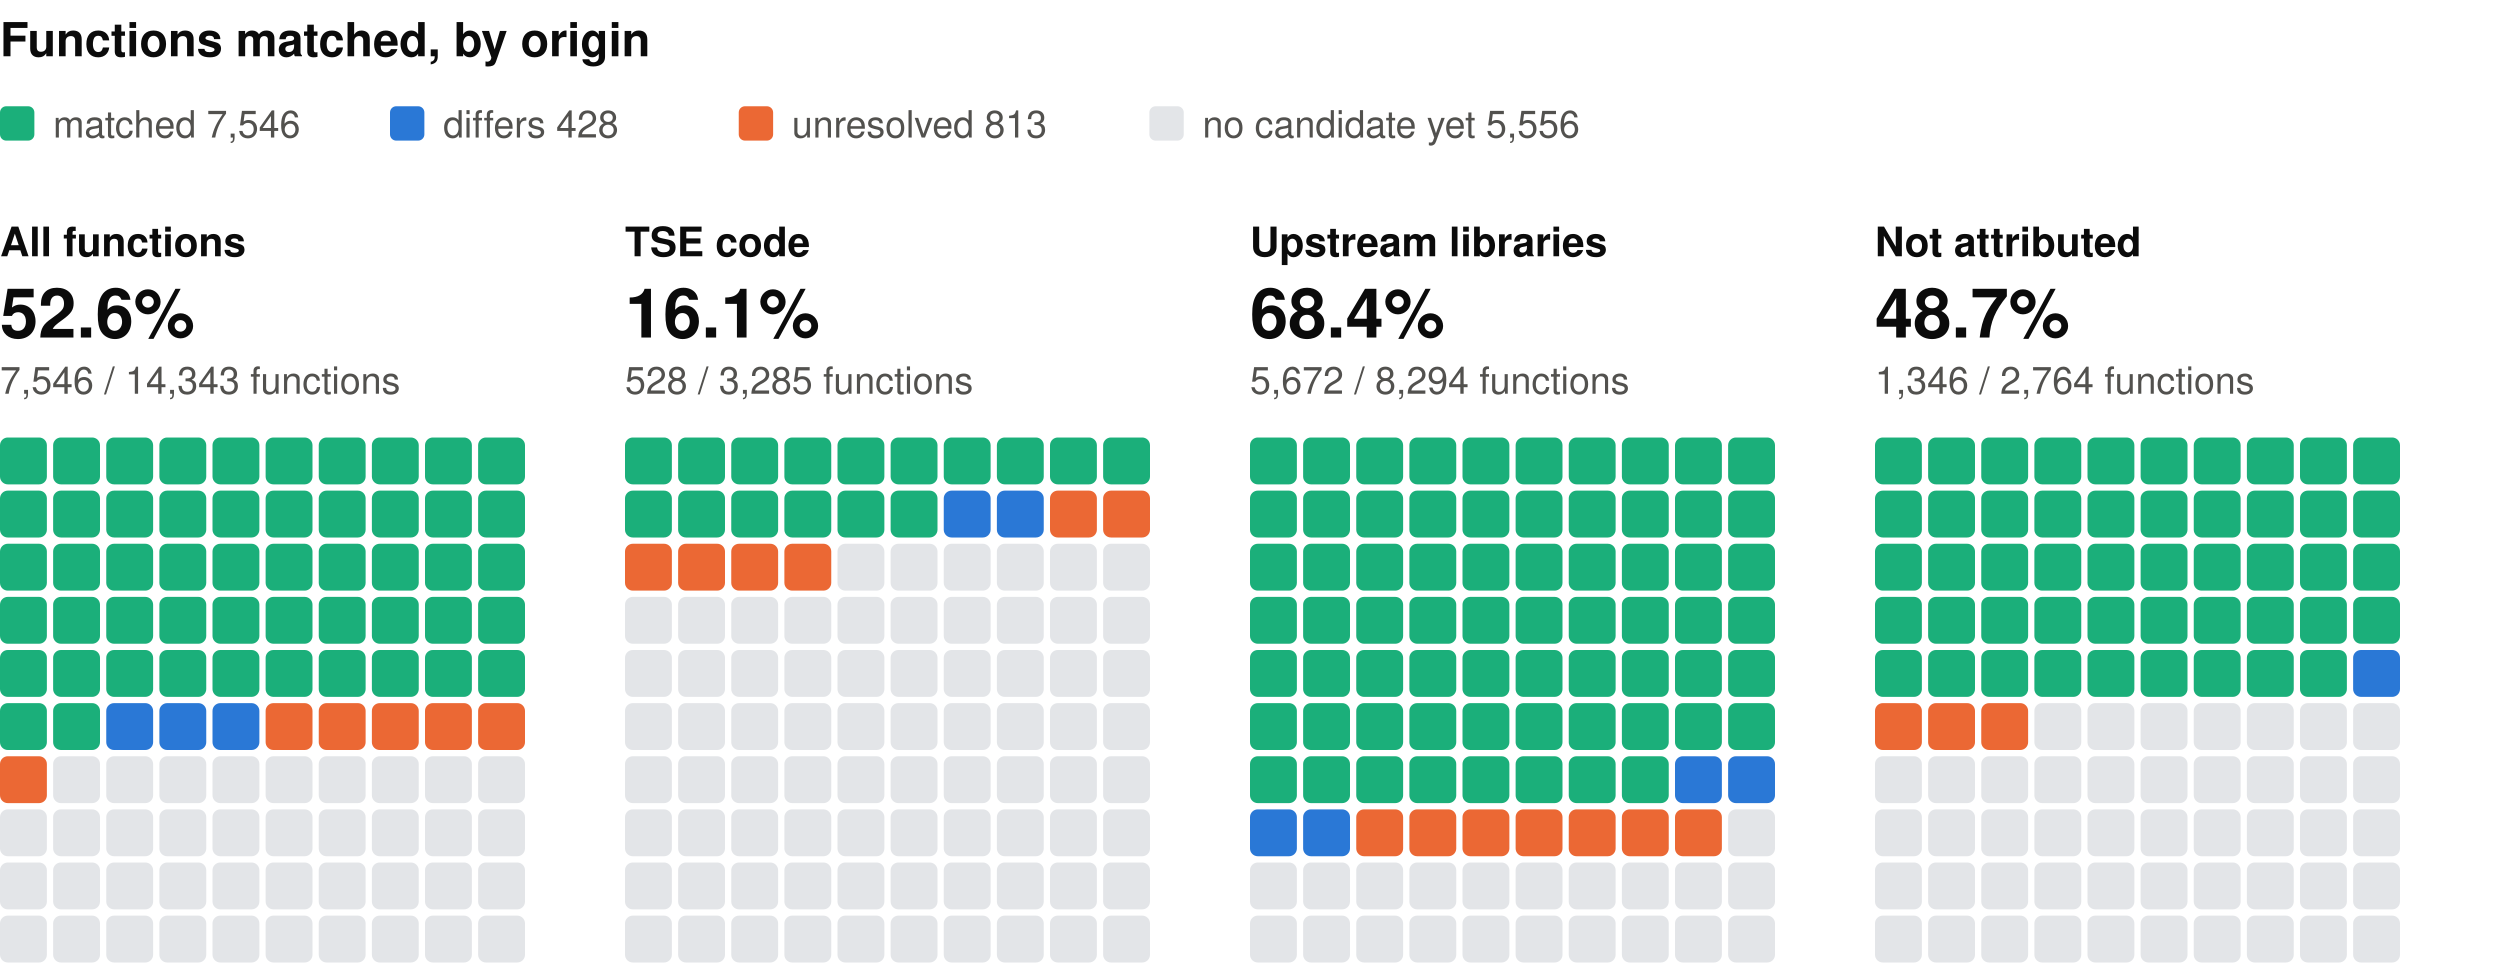
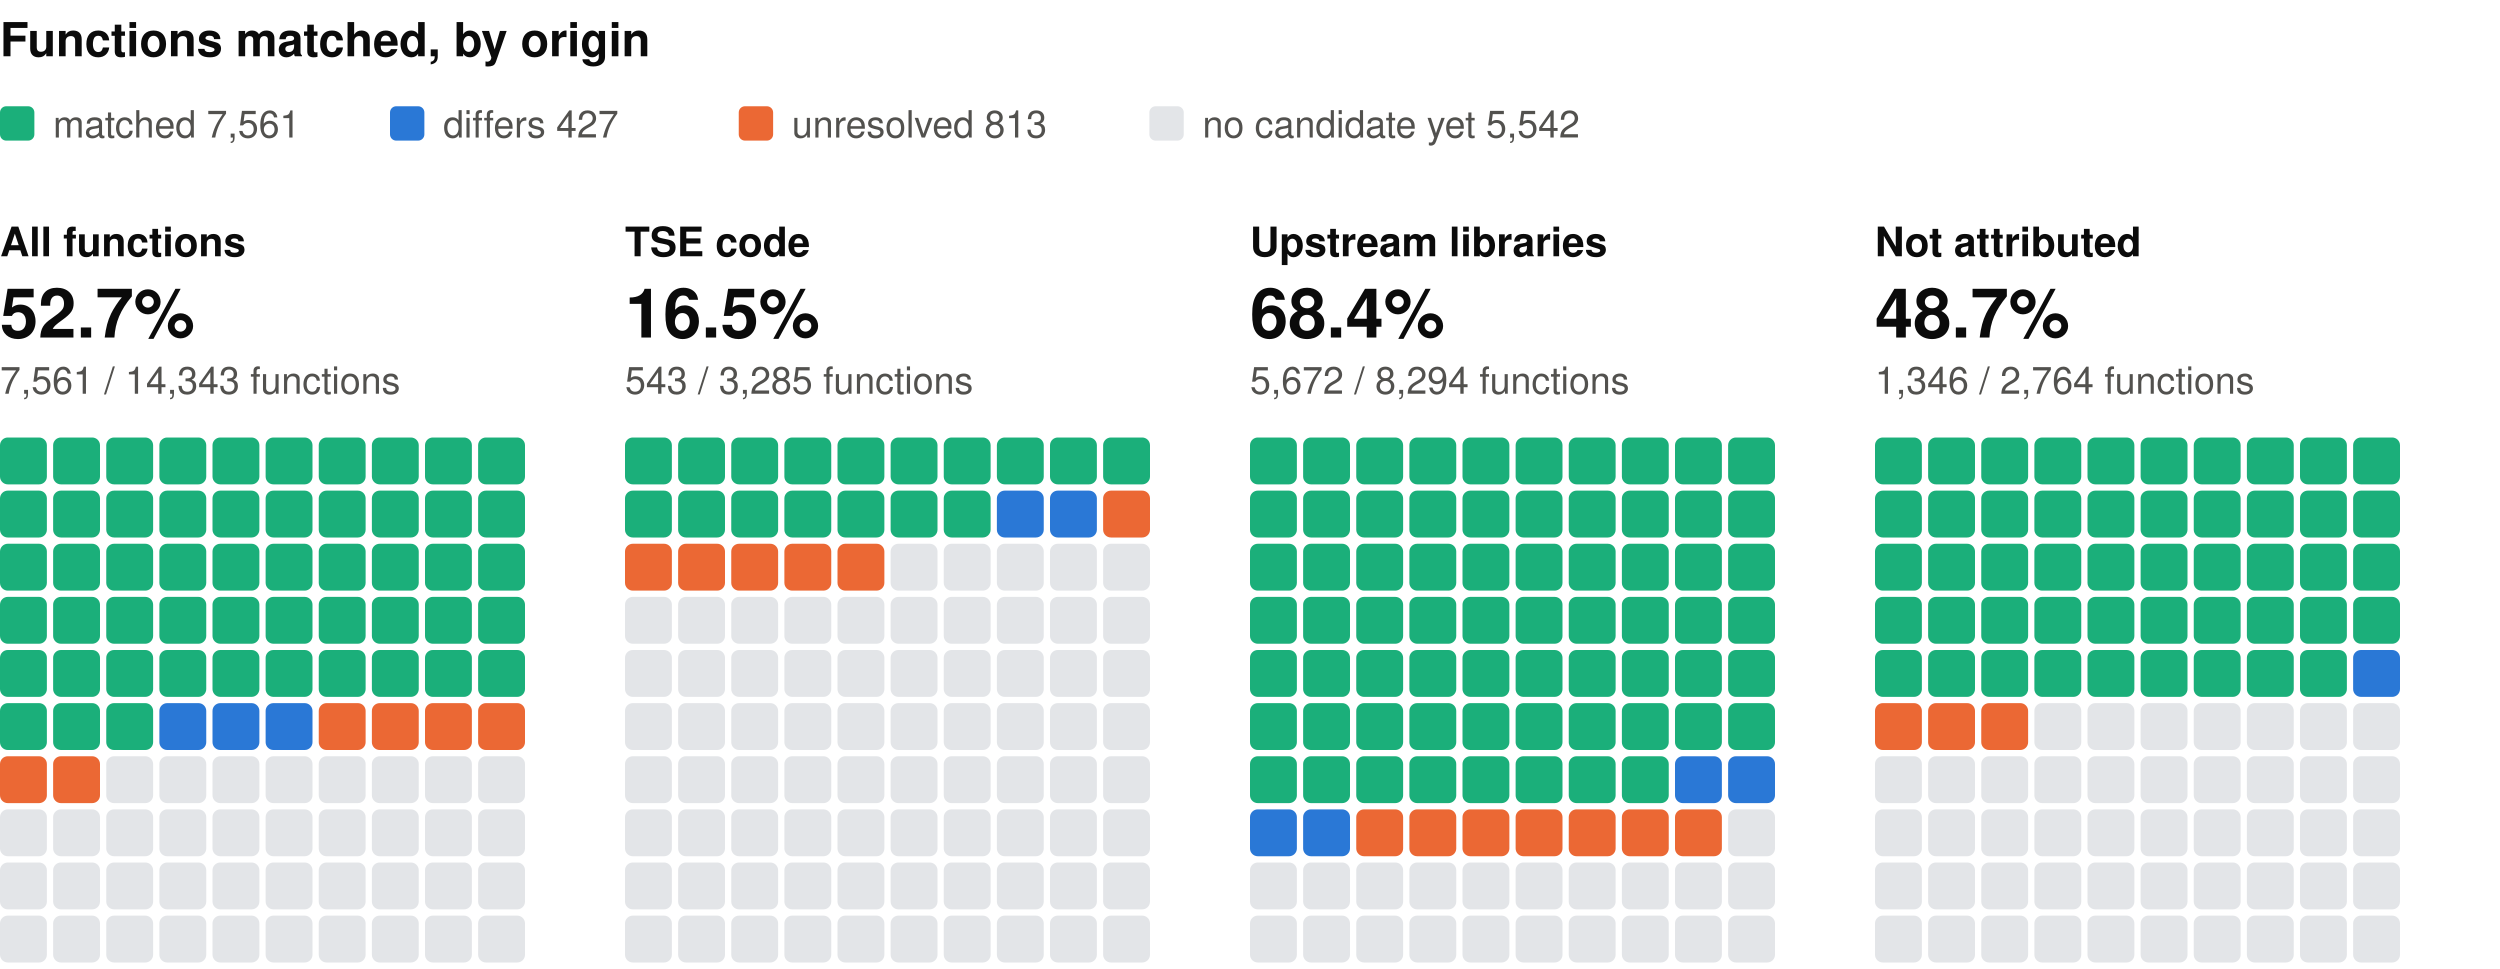
<svg xmlns="http://www.w3.org/2000/svg" width="800" height="310" viewBox="0 0 800 310" role="img" aria-label="Functions matched, by origin: one square per percent, coloured by verdict" font-family="system-ui, -apple-system, 'Segoe UI', Helvetica, Arial, sans-serif">
  <text x="0" y="18" font-size="15" fill="#0b0b0b" font-weight="600">Functions matched, by origin</text>
  <rect x="0" y="34" width="11" height="11" rx="2" fill="#1baf7a" />
-   <text x="17" y="44" font-size="12" fill="#52514e">matched 7,546</text>
+   <text x="17" y="44" font-size="12" fill="#52514e">matched 7,561</text>
  <rect x="124.8" y="34" width="11" height="11" rx="2" fill="#2a78d6" />
-   <text x="141.8" y="44" font-size="12" fill="#52514e">differs 428</text>
+   <text x="141.8" y="44" font-size="12" fill="#52514e">differs 427</text>
  <rect x="236.4" y="34" width="11" height="11" rx="2" fill="#eb6834" />
  <text x="253.4" y="44" font-size="12" fill="#52514e">unresolved 813</text>
  <rect x="367.8" y="34" width="11" height="11" rx="2" fill="#e3e5e8" />
-   <text x="384.8" y="44" font-size="12" fill="#52514e">no candidate yet 5,556</text>
+   <text x="384.8" y="44" font-size="12" fill="#52514e">no candidate yet 5,542</text>
  <text x="0" y="82" font-size="13" fill="#0b0b0b" font-weight="600">All functions</text>
-   <text x="0" y="108" font-size="22" fill="#0b0b0b" font-weight="600">52.6%</text>
-   <text x="0" y="126" font-size="12" fill="#52514e">7,546 / 14,343 functions</text>
+   <text x="0" y="108" font-size="22" fill="#0b0b0b" font-weight="600">52.7%</text>
+   <text x="0" y="126" font-size="12" fill="#52514e">7,561 / 14,343 functions</text>
  <rect x="0" y="140" width="15" height="15" rx="2.5" fill="#1baf7a" />
  <rect x="17" y="140" width="15" height="15" rx="2.5" fill="#1baf7a" />
  <rect x="34" y="140" width="15" height="15" rx="2.5" fill="#1baf7a" />
  <rect x="51" y="140" width="15" height="15" rx="2.5" fill="#1baf7a" />
  <rect x="68" y="140" width="15" height="15" rx="2.5" fill="#1baf7a" />
  <rect x="85" y="140" width="15" height="15" rx="2.5" fill="#1baf7a" />
  <rect x="102" y="140" width="15" height="15" rx="2.5" fill="#1baf7a" />
  <rect x="119" y="140" width="15" height="15" rx="2.5" fill="#1baf7a" />
  <rect x="136" y="140" width="15" height="15" rx="2.5" fill="#1baf7a" />
  <rect x="153" y="140" width="15" height="15" rx="2.5" fill="#1baf7a" />
  <rect x="0" y="157" width="15" height="15" rx="2.5" fill="#1baf7a" />
  <rect x="17" y="157" width="15" height="15" rx="2.5" fill="#1baf7a" />
  <rect x="34" y="157" width="15" height="15" rx="2.5" fill="#1baf7a" />
  <rect x="51" y="157" width="15" height="15" rx="2.5" fill="#1baf7a" />
  <rect x="68" y="157" width="15" height="15" rx="2.5" fill="#1baf7a" />
  <rect x="85" y="157" width="15" height="15" rx="2.5" fill="#1baf7a" />
  <rect x="102" y="157" width="15" height="15" rx="2.5" fill="#1baf7a" />
  <rect x="119" y="157" width="15" height="15" rx="2.5" fill="#1baf7a" />
  <rect x="136" y="157" width="15" height="15" rx="2.5" fill="#1baf7a" />
  <rect x="153" y="157" width="15" height="15" rx="2.5" fill="#1baf7a" />
  <rect x="0" y="174" width="15" height="15" rx="2.5" fill="#1baf7a" />
  <rect x="17" y="174" width="15" height="15" rx="2.5" fill="#1baf7a" />
  <rect x="34" y="174" width="15" height="15" rx="2.5" fill="#1baf7a" />
  <rect x="51" y="174" width="15" height="15" rx="2.5" fill="#1baf7a" />
  <rect x="68" y="174" width="15" height="15" rx="2.5" fill="#1baf7a" />
  <rect x="85" y="174" width="15" height="15" rx="2.5" fill="#1baf7a" />
  <rect x="102" y="174" width="15" height="15" rx="2.5" fill="#1baf7a" />
  <rect x="119" y="174" width="15" height="15" rx="2.5" fill="#1baf7a" />
  <rect x="136" y="174" width="15" height="15" rx="2.5" fill="#1baf7a" />
  <rect x="153" y="174" width="15" height="15" rx="2.5" fill="#1baf7a" />
  <rect x="0" y="191" width="15" height="15" rx="2.5" fill="#1baf7a" />
  <rect x="17" y="191" width="15" height="15" rx="2.5" fill="#1baf7a" />
  <rect x="34" y="191" width="15" height="15" rx="2.5" fill="#1baf7a" />
  <rect x="51" y="191" width="15" height="15" rx="2.5" fill="#1baf7a" />
  <rect x="68" y="191" width="15" height="15" rx="2.5" fill="#1baf7a" />
  <rect x="85" y="191" width="15" height="15" rx="2.5" fill="#1baf7a" />
  <rect x="102" y="191" width="15" height="15" rx="2.5" fill="#1baf7a" />
  <rect x="119" y="191" width="15" height="15" rx="2.5" fill="#1baf7a" />
  <rect x="136" y="191" width="15" height="15" rx="2.5" fill="#1baf7a" />
  <rect x="153" y="191" width="15" height="15" rx="2.5" fill="#1baf7a" />
  <rect x="0" y="208" width="15" height="15" rx="2.5" fill="#1baf7a" />
  <rect x="17" y="208" width="15" height="15" rx="2.5" fill="#1baf7a" />
  <rect x="34" y="208" width="15" height="15" rx="2.5" fill="#1baf7a" />
  <rect x="51" y="208" width="15" height="15" rx="2.5" fill="#1baf7a" />
  <rect x="68" y="208" width="15" height="15" rx="2.5" fill="#1baf7a" />
  <rect x="85" y="208" width="15" height="15" rx="2.5" fill="#1baf7a" />
  <rect x="102" y="208" width="15" height="15" rx="2.5" fill="#1baf7a" />
  <rect x="119" y="208" width="15" height="15" rx="2.5" fill="#1baf7a" />
  <rect x="136" y="208" width="15" height="15" rx="2.5" fill="#1baf7a" />
  <rect x="153" y="208" width="15" height="15" rx="2.5" fill="#1baf7a" />
  <rect x="0" y="225" width="15" height="15" rx="2.5" fill="#1baf7a" />
  <rect x="17" y="225" width="15" height="15" rx="2.5" fill="#1baf7a" />
-   <rect x="34" y="225" width="15" height="15" rx="2.5" fill="#2a78d6" />
+   <rect x="34" y="225" width="15" height="15" rx="2.5" fill="#1baf7a" />
  <rect x="51" y="225" width="15" height="15" rx="2.5" fill="#2a78d6" />
  <rect x="68" y="225" width="15" height="15" rx="2.5" fill="#2a78d6" />
-   <rect x="85" y="225" width="15" height="15" rx="2.5" fill="#eb6834" />
+   <rect x="85" y="225" width="15" height="15" rx="2.5" fill="#2a78d6" />
  <rect x="102" y="225" width="15" height="15" rx="2.5" fill="#eb6834" />
  <rect x="119" y="225" width="15" height="15" rx="2.5" fill="#eb6834" />
  <rect x="136" y="225" width="15" height="15" rx="2.5" fill="#eb6834" />
  <rect x="153" y="225" width="15" height="15" rx="2.5" fill="#eb6834" />
  <rect x="0" y="242" width="15" height="15" rx="2.5" fill="#eb6834" />
-   <rect x="17" y="242" width="15" height="15" rx="2.5" fill="#e3e5e8" />
+   <rect x="17" y="242" width="15" height="15" rx="2.5" fill="#eb6834" />
  <rect x="34" y="242" width="15" height="15" rx="2.5" fill="#e3e5e8" />
  <rect x="51" y="242" width="15" height="15" rx="2.5" fill="#e3e5e8" />
  <rect x="68" y="242" width="15" height="15" rx="2.5" fill="#e3e5e8" />
  <rect x="85" y="242" width="15" height="15" rx="2.5" fill="#e3e5e8" />
  <rect x="102" y="242" width="15" height="15" rx="2.5" fill="#e3e5e8" />
  <rect x="119" y="242" width="15" height="15" rx="2.5" fill="#e3e5e8" />
  <rect x="136" y="242" width="15" height="15" rx="2.5" fill="#e3e5e8" />
  <rect x="153" y="242" width="15" height="15" rx="2.5" fill="#e3e5e8" />
  <rect x="0" y="259" width="15" height="15" rx="2.5" fill="#e3e5e8" />
  <rect x="17" y="259" width="15" height="15" rx="2.5" fill="#e3e5e8" />
  <rect x="34" y="259" width="15" height="15" rx="2.5" fill="#e3e5e8" />
  <rect x="51" y="259" width="15" height="15" rx="2.5" fill="#e3e5e8" />
  <rect x="68" y="259" width="15" height="15" rx="2.5" fill="#e3e5e8" />
  <rect x="85" y="259" width="15" height="15" rx="2.5" fill="#e3e5e8" />
  <rect x="102" y="259" width="15" height="15" rx="2.5" fill="#e3e5e8" />
  <rect x="119" y="259" width="15" height="15" rx="2.5" fill="#e3e5e8" />
  <rect x="136" y="259" width="15" height="15" rx="2.5" fill="#e3e5e8" />
  <rect x="153" y="259" width="15" height="15" rx="2.5" fill="#e3e5e8" />
  <rect x="0" y="276" width="15" height="15" rx="2.5" fill="#e3e5e8" />
  <rect x="17" y="276" width="15" height="15" rx="2.5" fill="#e3e5e8" />
  <rect x="34" y="276" width="15" height="15" rx="2.5" fill="#e3e5e8" />
  <rect x="51" y="276" width="15" height="15" rx="2.5" fill="#e3e5e8" />
  <rect x="68" y="276" width="15" height="15" rx="2.5" fill="#e3e5e8" />
  <rect x="85" y="276" width="15" height="15" rx="2.5" fill="#e3e5e8" />
  <rect x="102" y="276" width="15" height="15" rx="2.5" fill="#e3e5e8" />
  <rect x="119" y="276" width="15" height="15" rx="2.5" fill="#e3e5e8" />
  <rect x="136" y="276" width="15" height="15" rx="2.5" fill="#e3e5e8" />
  <rect x="153" y="276" width="15" height="15" rx="2.5" fill="#e3e5e8" />
  <rect x="0" y="293" width="15" height="15" rx="2.5" fill="#e3e5e8" />
  <rect x="17" y="293" width="15" height="15" rx="2.5" fill="#e3e5e8" />
  <rect x="34" y="293" width="15" height="15" rx="2.5" fill="#e3e5e8" />
  <rect x="51" y="293" width="15" height="15" rx="2.5" fill="#e3e5e8" />
  <rect x="68" y="293" width="15" height="15" rx="2.5" fill="#e3e5e8" />
  <rect x="85" y="293" width="15" height="15" rx="2.5" fill="#e3e5e8" />
  <rect x="102" y="293" width="15" height="15" rx="2.5" fill="#e3e5e8" />
  <rect x="119" y="293" width="15" height="15" rx="2.5" fill="#e3e5e8" />
  <rect x="136" y="293" width="15" height="15" rx="2.5" fill="#e3e5e8" />
  <rect x="153" y="293" width="15" height="15" rx="2.5" fill="#e3e5e8" />
  <text x="200" y="82" font-size="13" fill="#0b0b0b" font-weight="600">TSE code</text>
-   <text x="200" y="108" font-size="22" fill="#0b0b0b" font-weight="600">16.1%</text>
-   <text x="200" y="126" font-size="12" fill="#52514e">528 / 3,285 functions</text>
+   <text x="200" y="108" font-size="22" fill="#0b0b0b" font-weight="600">16.5%</text>
+   <text x="200" y="126" font-size="12" fill="#52514e">543 / 3,285 functions</text>
  <rect x="200" y="140" width="15" height="15" rx="2.5" fill="#1baf7a" />
  <rect x="217" y="140" width="15" height="15" rx="2.5" fill="#1baf7a" />
  <rect x="234" y="140" width="15" height="15" rx="2.5" fill="#1baf7a" />
  <rect x="251" y="140" width="15" height="15" rx="2.5" fill="#1baf7a" />
  <rect x="268" y="140" width="15" height="15" rx="2.5" fill="#1baf7a" />
  <rect x="285" y="140" width="15" height="15" rx="2.5" fill="#1baf7a" />
  <rect x="302" y="140" width="15" height="15" rx="2.5" fill="#1baf7a" />
  <rect x="319" y="140" width="15" height="15" rx="2.5" fill="#1baf7a" />
  <rect x="336" y="140" width="15" height="15" rx="2.5" fill="#1baf7a" />
  <rect x="353" y="140" width="15" height="15" rx="2.5" fill="#1baf7a" />
  <rect x="200" y="157" width="15" height="15" rx="2.5" fill="#1baf7a" />
  <rect x="217" y="157" width="15" height="15" rx="2.5" fill="#1baf7a" />
  <rect x="234" y="157" width="15" height="15" rx="2.5" fill="#1baf7a" />
  <rect x="251" y="157" width="15" height="15" rx="2.5" fill="#1baf7a" />
  <rect x="268" y="157" width="15" height="15" rx="2.5" fill="#1baf7a" />
  <rect x="285" y="157" width="15" height="15" rx="2.5" fill="#1baf7a" />
-   <rect x="302" y="157" width="15" height="15" rx="2.5" fill="#2a78d6" />
+   <rect x="302" y="157" width="15" height="15" rx="2.5" fill="#1baf7a" />
  <rect x="319" y="157" width="15" height="15" rx="2.5" fill="#2a78d6" />
-   <rect x="336" y="157" width="15" height="15" rx="2.5" fill="#eb6834" />
+   <rect x="336" y="157" width="15" height="15" rx="2.5" fill="#2a78d6" />
  <rect x="353" y="157" width="15" height="15" rx="2.5" fill="#eb6834" />
  <rect x="200" y="174" width="15" height="15" rx="2.5" fill="#eb6834" />
  <rect x="217" y="174" width="15" height="15" rx="2.5" fill="#eb6834" />
  <rect x="234" y="174" width="15" height="15" rx="2.5" fill="#eb6834" />
  <rect x="251" y="174" width="15" height="15" rx="2.5" fill="#eb6834" />
-   <rect x="268" y="174" width="15" height="15" rx="2.5" fill="#e3e5e8" />
+   <rect x="268" y="174" width="15" height="15" rx="2.5" fill="#eb6834" />
  <rect x="285" y="174" width="15" height="15" rx="2.5" fill="#e3e5e8" />
  <rect x="302" y="174" width="15" height="15" rx="2.5" fill="#e3e5e8" />
  <rect x="319" y="174" width="15" height="15" rx="2.5" fill="#e3e5e8" />
  <rect x="336" y="174" width="15" height="15" rx="2.5" fill="#e3e5e8" />
  <rect x="353" y="174" width="15" height="15" rx="2.5" fill="#e3e5e8" />
  <rect x="200" y="191" width="15" height="15" rx="2.5" fill="#e3e5e8" />
  <rect x="217" y="191" width="15" height="15" rx="2.5" fill="#e3e5e8" />
  <rect x="234" y="191" width="15" height="15" rx="2.5" fill="#e3e5e8" />
  <rect x="251" y="191" width="15" height="15" rx="2.5" fill="#e3e5e8" />
  <rect x="268" y="191" width="15" height="15" rx="2.5" fill="#e3e5e8" />
  <rect x="285" y="191" width="15" height="15" rx="2.5" fill="#e3e5e8" />
  <rect x="302" y="191" width="15" height="15" rx="2.5" fill="#e3e5e8" />
  <rect x="319" y="191" width="15" height="15" rx="2.5" fill="#e3e5e8" />
  <rect x="336" y="191" width="15" height="15" rx="2.5" fill="#e3e5e8" />
  <rect x="353" y="191" width="15" height="15" rx="2.5" fill="#e3e5e8" />
  <rect x="200" y="208" width="15" height="15" rx="2.5" fill="#e3e5e8" />
  <rect x="217" y="208" width="15" height="15" rx="2.5" fill="#e3e5e8" />
  <rect x="234" y="208" width="15" height="15" rx="2.5" fill="#e3e5e8" />
  <rect x="251" y="208" width="15" height="15" rx="2.5" fill="#e3e5e8" />
  <rect x="268" y="208" width="15" height="15" rx="2.5" fill="#e3e5e8" />
  <rect x="285" y="208" width="15" height="15" rx="2.5" fill="#e3e5e8" />
  <rect x="302" y="208" width="15" height="15" rx="2.5" fill="#e3e5e8" />
  <rect x="319" y="208" width="15" height="15" rx="2.5" fill="#e3e5e8" />
  <rect x="336" y="208" width="15" height="15" rx="2.5" fill="#e3e5e8" />
  <rect x="353" y="208" width="15" height="15" rx="2.5" fill="#e3e5e8" />
  <rect x="200" y="225" width="15" height="15" rx="2.5" fill="#e3e5e8" />
  <rect x="217" y="225" width="15" height="15" rx="2.5" fill="#e3e5e8" />
  <rect x="234" y="225" width="15" height="15" rx="2.5" fill="#e3e5e8" />
  <rect x="251" y="225" width="15" height="15" rx="2.5" fill="#e3e5e8" />
  <rect x="268" y="225" width="15" height="15" rx="2.5" fill="#e3e5e8" />
  <rect x="285" y="225" width="15" height="15" rx="2.5" fill="#e3e5e8" />
  <rect x="302" y="225" width="15" height="15" rx="2.5" fill="#e3e5e8" />
  <rect x="319" y="225" width="15" height="15" rx="2.5" fill="#e3e5e8" />
  <rect x="336" y="225" width="15" height="15" rx="2.5" fill="#e3e5e8" />
  <rect x="353" y="225" width="15" height="15" rx="2.5" fill="#e3e5e8" />
  <rect x="200" y="242" width="15" height="15" rx="2.5" fill="#e3e5e8" />
  <rect x="217" y="242" width="15" height="15" rx="2.5" fill="#e3e5e8" />
  <rect x="234" y="242" width="15" height="15" rx="2.5" fill="#e3e5e8" />
  <rect x="251" y="242" width="15" height="15" rx="2.5" fill="#e3e5e8" />
  <rect x="268" y="242" width="15" height="15" rx="2.5" fill="#e3e5e8" />
  <rect x="285" y="242" width="15" height="15" rx="2.5" fill="#e3e5e8" />
  <rect x="302" y="242" width="15" height="15" rx="2.5" fill="#e3e5e8" />
  <rect x="319" y="242" width="15" height="15" rx="2.5" fill="#e3e5e8" />
  <rect x="336" y="242" width="15" height="15" rx="2.5" fill="#e3e5e8" />
  <rect x="353" y="242" width="15" height="15" rx="2.5" fill="#e3e5e8" />
  <rect x="200" y="259" width="15" height="15" rx="2.5" fill="#e3e5e8" />
  <rect x="217" y="259" width="15" height="15" rx="2.5" fill="#e3e5e8" />
  <rect x="234" y="259" width="15" height="15" rx="2.5" fill="#e3e5e8" />
  <rect x="251" y="259" width="15" height="15" rx="2.5" fill="#e3e5e8" />
  <rect x="268" y="259" width="15" height="15" rx="2.5" fill="#e3e5e8" />
  <rect x="285" y="259" width="15" height="15" rx="2.5" fill="#e3e5e8" />
  <rect x="302" y="259" width="15" height="15" rx="2.5" fill="#e3e5e8" />
  <rect x="319" y="259" width="15" height="15" rx="2.5" fill="#e3e5e8" />
  <rect x="336" y="259" width="15" height="15" rx="2.5" fill="#e3e5e8" />
  <rect x="353" y="259" width="15" height="15" rx="2.5" fill="#e3e5e8" />
  <rect x="200" y="276" width="15" height="15" rx="2.5" fill="#e3e5e8" />
  <rect x="217" y="276" width="15" height="15" rx="2.5" fill="#e3e5e8" />
  <rect x="234" y="276" width="15" height="15" rx="2.5" fill="#e3e5e8" />
  <rect x="251" y="276" width="15" height="15" rx="2.5" fill="#e3e5e8" />
  <rect x="268" y="276" width="15" height="15" rx="2.5" fill="#e3e5e8" />
  <rect x="285" y="276" width="15" height="15" rx="2.5" fill="#e3e5e8" />
  <rect x="302" y="276" width="15" height="15" rx="2.5" fill="#e3e5e8" />
  <rect x="319" y="276" width="15" height="15" rx="2.5" fill="#e3e5e8" />
  <rect x="336" y="276" width="15" height="15" rx="2.5" fill="#e3e5e8" />
  <rect x="353" y="276" width="15" height="15" rx="2.5" fill="#e3e5e8" />
  <rect x="200" y="293" width="15" height="15" rx="2.5" fill="#e3e5e8" />
  <rect x="217" y="293" width="15" height="15" rx="2.5" fill="#e3e5e8" />
  <rect x="234" y="293" width="15" height="15" rx="2.5" fill="#e3e5e8" />
  <rect x="251" y="293" width="15" height="15" rx="2.5" fill="#e3e5e8" />
  <rect x="268" y="293" width="15" height="15" rx="2.5" fill="#e3e5e8" />
  <rect x="285" y="293" width="15" height="15" rx="2.5" fill="#e3e5e8" />
  <rect x="302" y="293" width="15" height="15" rx="2.5" fill="#e3e5e8" />
  <rect x="319" y="293" width="15" height="15" rx="2.5" fill="#e3e5e8" />
  <rect x="336" y="293" width="15" height="15" rx="2.5" fill="#e3e5e8" />
  <rect x="353" y="293" width="15" height="15" rx="2.5" fill="#e3e5e8" />
  <text x="400" y="82" font-size="13" fill="#0b0b0b" font-weight="600">Upstream libraries</text>
  <text x="400" y="108" font-size="22" fill="#0b0b0b" font-weight="600">68.4%</text>
  <text x="400" y="126" font-size="12" fill="#52514e">5,672 / 8,294 functions</text>
  <rect x="400" y="140" width="15" height="15" rx="2.5" fill="#1baf7a" />
  <rect x="417" y="140" width="15" height="15" rx="2.5" fill="#1baf7a" />
  <rect x="434" y="140" width="15" height="15" rx="2.5" fill="#1baf7a" />
  <rect x="451" y="140" width="15" height="15" rx="2.5" fill="#1baf7a" />
  <rect x="468" y="140" width="15" height="15" rx="2.5" fill="#1baf7a" />
  <rect x="485" y="140" width="15" height="15" rx="2.5" fill="#1baf7a" />
  <rect x="502" y="140" width="15" height="15" rx="2.5" fill="#1baf7a" />
  <rect x="519" y="140" width="15" height="15" rx="2.5" fill="#1baf7a" />
  <rect x="536" y="140" width="15" height="15" rx="2.5" fill="#1baf7a" />
  <rect x="553" y="140" width="15" height="15" rx="2.5" fill="#1baf7a" />
  <rect x="400" y="157" width="15" height="15" rx="2.5" fill="#1baf7a" />
  <rect x="417" y="157" width="15" height="15" rx="2.5" fill="#1baf7a" />
  <rect x="434" y="157" width="15" height="15" rx="2.5" fill="#1baf7a" />
  <rect x="451" y="157" width="15" height="15" rx="2.5" fill="#1baf7a" />
  <rect x="468" y="157" width="15" height="15" rx="2.5" fill="#1baf7a" />
  <rect x="485" y="157" width="15" height="15" rx="2.5" fill="#1baf7a" />
  <rect x="502" y="157" width="15" height="15" rx="2.5" fill="#1baf7a" />
  <rect x="519" y="157" width="15" height="15" rx="2.5" fill="#1baf7a" />
  <rect x="536" y="157" width="15" height="15" rx="2.5" fill="#1baf7a" />
  <rect x="553" y="157" width="15" height="15" rx="2.5" fill="#1baf7a" />
  <rect x="400" y="174" width="15" height="15" rx="2.5" fill="#1baf7a" />
  <rect x="417" y="174" width="15" height="15" rx="2.5" fill="#1baf7a" />
  <rect x="434" y="174" width="15" height="15" rx="2.5" fill="#1baf7a" />
  <rect x="451" y="174" width="15" height="15" rx="2.5" fill="#1baf7a" />
  <rect x="468" y="174" width="15" height="15" rx="2.5" fill="#1baf7a" />
  <rect x="485" y="174" width="15" height="15" rx="2.5" fill="#1baf7a" />
  <rect x="502" y="174" width="15" height="15" rx="2.5" fill="#1baf7a" />
  <rect x="519" y="174" width="15" height="15" rx="2.5" fill="#1baf7a" />
  <rect x="536" y="174" width="15" height="15" rx="2.5" fill="#1baf7a" />
  <rect x="553" y="174" width="15" height="15" rx="2.5" fill="#1baf7a" />
  <rect x="400" y="191" width="15" height="15" rx="2.5" fill="#1baf7a" />
  <rect x="417" y="191" width="15" height="15" rx="2.5" fill="#1baf7a" />
  <rect x="434" y="191" width="15" height="15" rx="2.5" fill="#1baf7a" />
  <rect x="451" y="191" width="15" height="15" rx="2.5" fill="#1baf7a" />
  <rect x="468" y="191" width="15" height="15" rx="2.5" fill="#1baf7a" />
  <rect x="485" y="191" width="15" height="15" rx="2.5" fill="#1baf7a" />
  <rect x="502" y="191" width="15" height="15" rx="2.5" fill="#1baf7a" />
  <rect x="519" y="191" width="15" height="15" rx="2.5" fill="#1baf7a" />
  <rect x="536" y="191" width="15" height="15" rx="2.5" fill="#1baf7a" />
  <rect x="553" y="191" width="15" height="15" rx="2.5" fill="#1baf7a" />
  <rect x="400" y="208" width="15" height="15" rx="2.5" fill="#1baf7a" />
  <rect x="417" y="208" width="15" height="15" rx="2.5" fill="#1baf7a" />
  <rect x="434" y="208" width="15" height="15" rx="2.5" fill="#1baf7a" />
  <rect x="451" y="208" width="15" height="15" rx="2.5" fill="#1baf7a" />
  <rect x="468" y="208" width="15" height="15" rx="2.5" fill="#1baf7a" />
  <rect x="485" y="208" width="15" height="15" rx="2.5" fill="#1baf7a" />
  <rect x="502" y="208" width="15" height="15" rx="2.5" fill="#1baf7a" />
  <rect x="519" y="208" width="15" height="15" rx="2.5" fill="#1baf7a" />
  <rect x="536" y="208" width="15" height="15" rx="2.5" fill="#1baf7a" />
  <rect x="553" y="208" width="15" height="15" rx="2.5" fill="#1baf7a" />
  <rect x="400" y="225" width="15" height="15" rx="2.5" fill="#1baf7a" />
  <rect x="417" y="225" width="15" height="15" rx="2.5" fill="#1baf7a" />
  <rect x="434" y="225" width="15" height="15" rx="2.5" fill="#1baf7a" />
  <rect x="451" y="225" width="15" height="15" rx="2.5" fill="#1baf7a" />
  <rect x="468" y="225" width="15" height="15" rx="2.5" fill="#1baf7a" />
  <rect x="485" y="225" width="15" height="15" rx="2.5" fill="#1baf7a" />
  <rect x="502" y="225" width="15" height="15" rx="2.5" fill="#1baf7a" />
  <rect x="519" y="225" width="15" height="15" rx="2.5" fill="#1baf7a" />
  <rect x="536" y="225" width="15" height="15" rx="2.5" fill="#1baf7a" />
  <rect x="553" y="225" width="15" height="15" rx="2.5" fill="#1baf7a" />
  <rect x="400" y="242" width="15" height="15" rx="2.5" fill="#1baf7a" />
  <rect x="417" y="242" width="15" height="15" rx="2.5" fill="#1baf7a" />
  <rect x="434" y="242" width="15" height="15" rx="2.5" fill="#1baf7a" />
  <rect x="451" y="242" width="15" height="15" rx="2.5" fill="#1baf7a" />
  <rect x="468" y="242" width="15" height="15" rx="2.5" fill="#1baf7a" />
  <rect x="485" y="242" width="15" height="15" rx="2.5" fill="#1baf7a" />
  <rect x="502" y="242" width="15" height="15" rx="2.5" fill="#1baf7a" />
  <rect x="519" y="242" width="15" height="15" rx="2.5" fill="#1baf7a" />
  <rect x="536" y="242" width="15" height="15" rx="2.5" fill="#2a78d6" />
  <rect x="553" y="242" width="15" height="15" rx="2.5" fill="#2a78d6" />
  <rect x="400" y="259" width="15" height="15" rx="2.5" fill="#2a78d6" />
  <rect x="417" y="259" width="15" height="15" rx="2.5" fill="#2a78d6" />
  <rect x="434" y="259" width="15" height="15" rx="2.5" fill="#eb6834" />
  <rect x="451" y="259" width="15" height="15" rx="2.5" fill="#eb6834" />
  <rect x="468" y="259" width="15" height="15" rx="2.5" fill="#eb6834" />
  <rect x="485" y="259" width="15" height="15" rx="2.5" fill="#eb6834" />
  <rect x="502" y="259" width="15" height="15" rx="2.5" fill="#eb6834" />
  <rect x="519" y="259" width="15" height="15" rx="2.5" fill="#eb6834" />
  <rect x="536" y="259" width="15" height="15" rx="2.5" fill="#eb6834" />
  <rect x="553" y="259" width="15" height="15" rx="2.5" fill="#e3e5e8" />
  <rect x="400" y="276" width="15" height="15" rx="2.5" fill="#e3e5e8" />
  <rect x="417" y="276" width="15" height="15" rx="2.5" fill="#e3e5e8" />
  <rect x="434" y="276" width="15" height="15" rx="2.5" fill="#e3e5e8" />
  <rect x="451" y="276" width="15" height="15" rx="2.5" fill="#e3e5e8" />
  <rect x="468" y="276" width="15" height="15" rx="2.5" fill="#e3e5e8" />
  <rect x="485" y="276" width="15" height="15" rx="2.5" fill="#e3e5e8" />
  <rect x="502" y="276" width="15" height="15" rx="2.5" fill="#e3e5e8" />
  <rect x="519" y="276" width="15" height="15" rx="2.5" fill="#e3e5e8" />
  <rect x="536" y="276" width="15" height="15" rx="2.5" fill="#e3e5e8" />
  <rect x="553" y="276" width="15" height="15" rx="2.5" fill="#e3e5e8" />
  <rect x="400" y="293" width="15" height="15" rx="2.5" fill="#e3e5e8" />
  <rect x="417" y="293" width="15" height="15" rx="2.5" fill="#e3e5e8" />
  <rect x="434" y="293" width="15" height="15" rx="2.5" fill="#e3e5e8" />
  <rect x="451" y="293" width="15" height="15" rx="2.5" fill="#e3e5e8" />
  <rect x="468" y="293" width="15" height="15" rx="2.5" fill="#e3e5e8" />
  <rect x="485" y="293" width="15" height="15" rx="2.5" fill="#e3e5e8" />
  <rect x="502" y="293" width="15" height="15" rx="2.5" fill="#e3e5e8" />
  <rect x="519" y="293" width="15" height="15" rx="2.5" fill="#e3e5e8" />
  <rect x="536" y="293" width="15" height="15" rx="2.5" fill="#e3e5e8" />
  <rect x="553" y="293" width="15" height="15" rx="2.5" fill="#e3e5e8" />
  <text x="600" y="82" font-size="13" fill="#0b0b0b" font-weight="600">Not attributed</text>
  <text x="600" y="108" font-size="22" fill="#0b0b0b" font-weight="600">48.7%</text>
  <text x="600" y="126" font-size="12" fill="#52514e">1,346 / 2,764 functions</text>
  <rect x="600" y="140" width="15" height="15" rx="2.5" fill="#1baf7a" />
  <rect x="617" y="140" width="15" height="15" rx="2.5" fill="#1baf7a" />
  <rect x="634" y="140" width="15" height="15" rx="2.5" fill="#1baf7a" />
  <rect x="651" y="140" width="15" height="15" rx="2.5" fill="#1baf7a" />
  <rect x="668" y="140" width="15" height="15" rx="2.5" fill="#1baf7a" />
  <rect x="685" y="140" width="15" height="15" rx="2.5" fill="#1baf7a" />
  <rect x="702" y="140" width="15" height="15" rx="2.5" fill="#1baf7a" />
  <rect x="719" y="140" width="15" height="15" rx="2.5" fill="#1baf7a" />
  <rect x="736" y="140" width="15" height="15" rx="2.5" fill="#1baf7a" />
  <rect x="753" y="140" width="15" height="15" rx="2.5" fill="#1baf7a" />
  <rect x="600" y="157" width="15" height="15" rx="2.5" fill="#1baf7a" />
  <rect x="617" y="157" width="15" height="15" rx="2.5" fill="#1baf7a" />
  <rect x="634" y="157" width="15" height="15" rx="2.5" fill="#1baf7a" />
  <rect x="651" y="157" width="15" height="15" rx="2.5" fill="#1baf7a" />
  <rect x="668" y="157" width="15" height="15" rx="2.5" fill="#1baf7a" />
  <rect x="685" y="157" width="15" height="15" rx="2.5" fill="#1baf7a" />
  <rect x="702" y="157" width="15" height="15" rx="2.5" fill="#1baf7a" />
  <rect x="719" y="157" width="15" height="15" rx="2.5" fill="#1baf7a" />
  <rect x="736" y="157" width="15" height="15" rx="2.5" fill="#1baf7a" />
  <rect x="753" y="157" width="15" height="15" rx="2.5" fill="#1baf7a" />
  <rect x="600" y="174" width="15" height="15" rx="2.5" fill="#1baf7a" />
  <rect x="617" y="174" width="15" height="15" rx="2.5" fill="#1baf7a" />
  <rect x="634" y="174" width="15" height="15" rx="2.5" fill="#1baf7a" />
  <rect x="651" y="174" width="15" height="15" rx="2.5" fill="#1baf7a" />
  <rect x="668" y="174" width="15" height="15" rx="2.5" fill="#1baf7a" />
  <rect x="685" y="174" width="15" height="15" rx="2.5" fill="#1baf7a" />
  <rect x="702" y="174" width="15" height="15" rx="2.5" fill="#1baf7a" />
  <rect x="719" y="174" width="15" height="15" rx="2.5" fill="#1baf7a" />
  <rect x="736" y="174" width="15" height="15" rx="2.5" fill="#1baf7a" />
  <rect x="753" y="174" width="15" height="15" rx="2.5" fill="#1baf7a" />
  <rect x="600" y="191" width="15" height="15" rx="2.5" fill="#1baf7a" />
  <rect x="617" y="191" width="15" height="15" rx="2.5" fill="#1baf7a" />
  <rect x="634" y="191" width="15" height="15" rx="2.5" fill="#1baf7a" />
  <rect x="651" y="191" width="15" height="15" rx="2.5" fill="#1baf7a" />
  <rect x="668" y="191" width="15" height="15" rx="2.5" fill="#1baf7a" />
  <rect x="685" y="191" width="15" height="15" rx="2.5" fill="#1baf7a" />
  <rect x="702" y="191" width="15" height="15" rx="2.5" fill="#1baf7a" />
  <rect x="719" y="191" width="15" height="15" rx="2.5" fill="#1baf7a" />
  <rect x="736" y="191" width="15" height="15" rx="2.5" fill="#1baf7a" />
  <rect x="753" y="191" width="15" height="15" rx="2.5" fill="#1baf7a" />
  <rect x="600" y="208" width="15" height="15" rx="2.5" fill="#1baf7a" />
  <rect x="617" y="208" width="15" height="15" rx="2.5" fill="#1baf7a" />
  <rect x="634" y="208" width="15" height="15" rx="2.5" fill="#1baf7a" />
  <rect x="651" y="208" width="15" height="15" rx="2.5" fill="#1baf7a" />
  <rect x="668" y="208" width="15" height="15" rx="2.5" fill="#1baf7a" />
  <rect x="685" y="208" width="15" height="15" rx="2.5" fill="#1baf7a" />
  <rect x="702" y="208" width="15" height="15" rx="2.5" fill="#1baf7a" />
  <rect x="719" y="208" width="15" height="15" rx="2.5" fill="#1baf7a" />
  <rect x="736" y="208" width="15" height="15" rx="2.5" fill="#1baf7a" />
  <rect x="753" y="208" width="15" height="15" rx="2.5" fill="#2a78d6" />
  <rect x="600" y="225" width="15" height="15" rx="2.5" fill="#eb6834" />
  <rect x="617" y="225" width="15" height="15" rx="2.5" fill="#eb6834" />
  <rect x="634" y="225" width="15" height="15" rx="2.5" fill="#eb6834" />
  <rect x="651" y="225" width="15" height="15" rx="2.5" fill="#e3e5e8" />
  <rect x="668" y="225" width="15" height="15" rx="2.5" fill="#e3e5e8" />
  <rect x="685" y="225" width="15" height="15" rx="2.5" fill="#e3e5e8" />
  <rect x="702" y="225" width="15" height="15" rx="2.5" fill="#e3e5e8" />
  <rect x="719" y="225" width="15" height="15" rx="2.5" fill="#e3e5e8" />
  <rect x="736" y="225" width="15" height="15" rx="2.5" fill="#e3e5e8" />
  <rect x="753" y="225" width="15" height="15" rx="2.5" fill="#e3e5e8" />
  <rect x="600" y="242" width="15" height="15" rx="2.5" fill="#e3e5e8" />
  <rect x="617" y="242" width="15" height="15" rx="2.5" fill="#e3e5e8" />
  <rect x="634" y="242" width="15" height="15" rx="2.5" fill="#e3e5e8" />
  <rect x="651" y="242" width="15" height="15" rx="2.5" fill="#e3e5e8" />
  <rect x="668" y="242" width="15" height="15" rx="2.5" fill="#e3e5e8" />
  <rect x="685" y="242" width="15" height="15" rx="2.5" fill="#e3e5e8" />
  <rect x="702" y="242" width="15" height="15" rx="2.5" fill="#e3e5e8" />
  <rect x="719" y="242" width="15" height="15" rx="2.5" fill="#e3e5e8" />
  <rect x="736" y="242" width="15" height="15" rx="2.5" fill="#e3e5e8" />
  <rect x="753" y="242" width="15" height="15" rx="2.5" fill="#e3e5e8" />
  <rect x="600" y="259" width="15" height="15" rx="2.5" fill="#e3e5e8" />
  <rect x="617" y="259" width="15" height="15" rx="2.5" fill="#e3e5e8" />
  <rect x="634" y="259" width="15" height="15" rx="2.5" fill="#e3e5e8" />
  <rect x="651" y="259" width="15" height="15" rx="2.5" fill="#e3e5e8" />
  <rect x="668" y="259" width="15" height="15" rx="2.5" fill="#e3e5e8" />
  <rect x="685" y="259" width="15" height="15" rx="2.5" fill="#e3e5e8" />
  <rect x="702" y="259" width="15" height="15" rx="2.5" fill="#e3e5e8" />
  <rect x="719" y="259" width="15" height="15" rx="2.5" fill="#e3e5e8" />
  <rect x="736" y="259" width="15" height="15" rx="2.5" fill="#e3e5e8" />
  <rect x="753" y="259" width="15" height="15" rx="2.5" fill="#e3e5e8" />
  <rect x="600" y="276" width="15" height="15" rx="2.5" fill="#e3e5e8" />
  <rect x="617" y="276" width="15" height="15" rx="2.5" fill="#e3e5e8" />
  <rect x="634" y="276" width="15" height="15" rx="2.5" fill="#e3e5e8" />
  <rect x="651" y="276" width="15" height="15" rx="2.5" fill="#e3e5e8" />
  <rect x="668" y="276" width="15" height="15" rx="2.5" fill="#e3e5e8" />
  <rect x="685" y="276" width="15" height="15" rx="2.5" fill="#e3e5e8" />
  <rect x="702" y="276" width="15" height="15" rx="2.5" fill="#e3e5e8" />
  <rect x="719" y="276" width="15" height="15" rx="2.5" fill="#e3e5e8" />
  <rect x="736" y="276" width="15" height="15" rx="2.5" fill="#e3e5e8" />
  <rect x="753" y="276" width="15" height="15" rx="2.5" fill="#e3e5e8" />
  <rect x="600" y="293" width="15" height="15" rx="2.5" fill="#e3e5e8" />
  <rect x="617" y="293" width="15" height="15" rx="2.5" fill="#e3e5e8" />
  <rect x="634" y="293" width="15" height="15" rx="2.5" fill="#e3e5e8" />
  <rect x="651" y="293" width="15" height="15" rx="2.5" fill="#e3e5e8" />
  <rect x="668" y="293" width="15" height="15" rx="2.5" fill="#e3e5e8" />
  <rect x="685" y="293" width="15" height="15" rx="2.5" fill="#e3e5e8" />
  <rect x="702" y="293" width="15" height="15" rx="2.5" fill="#e3e5e8" />
  <rect x="719" y="293" width="15" height="15" rx="2.5" fill="#e3e5e8" />
  <rect x="736" y="293" width="15" height="15" rx="2.5" fill="#e3e5e8" />
  <rect x="753" y="293" width="15" height="15" rx="2.5" fill="#e3e5e8" />
</svg>
